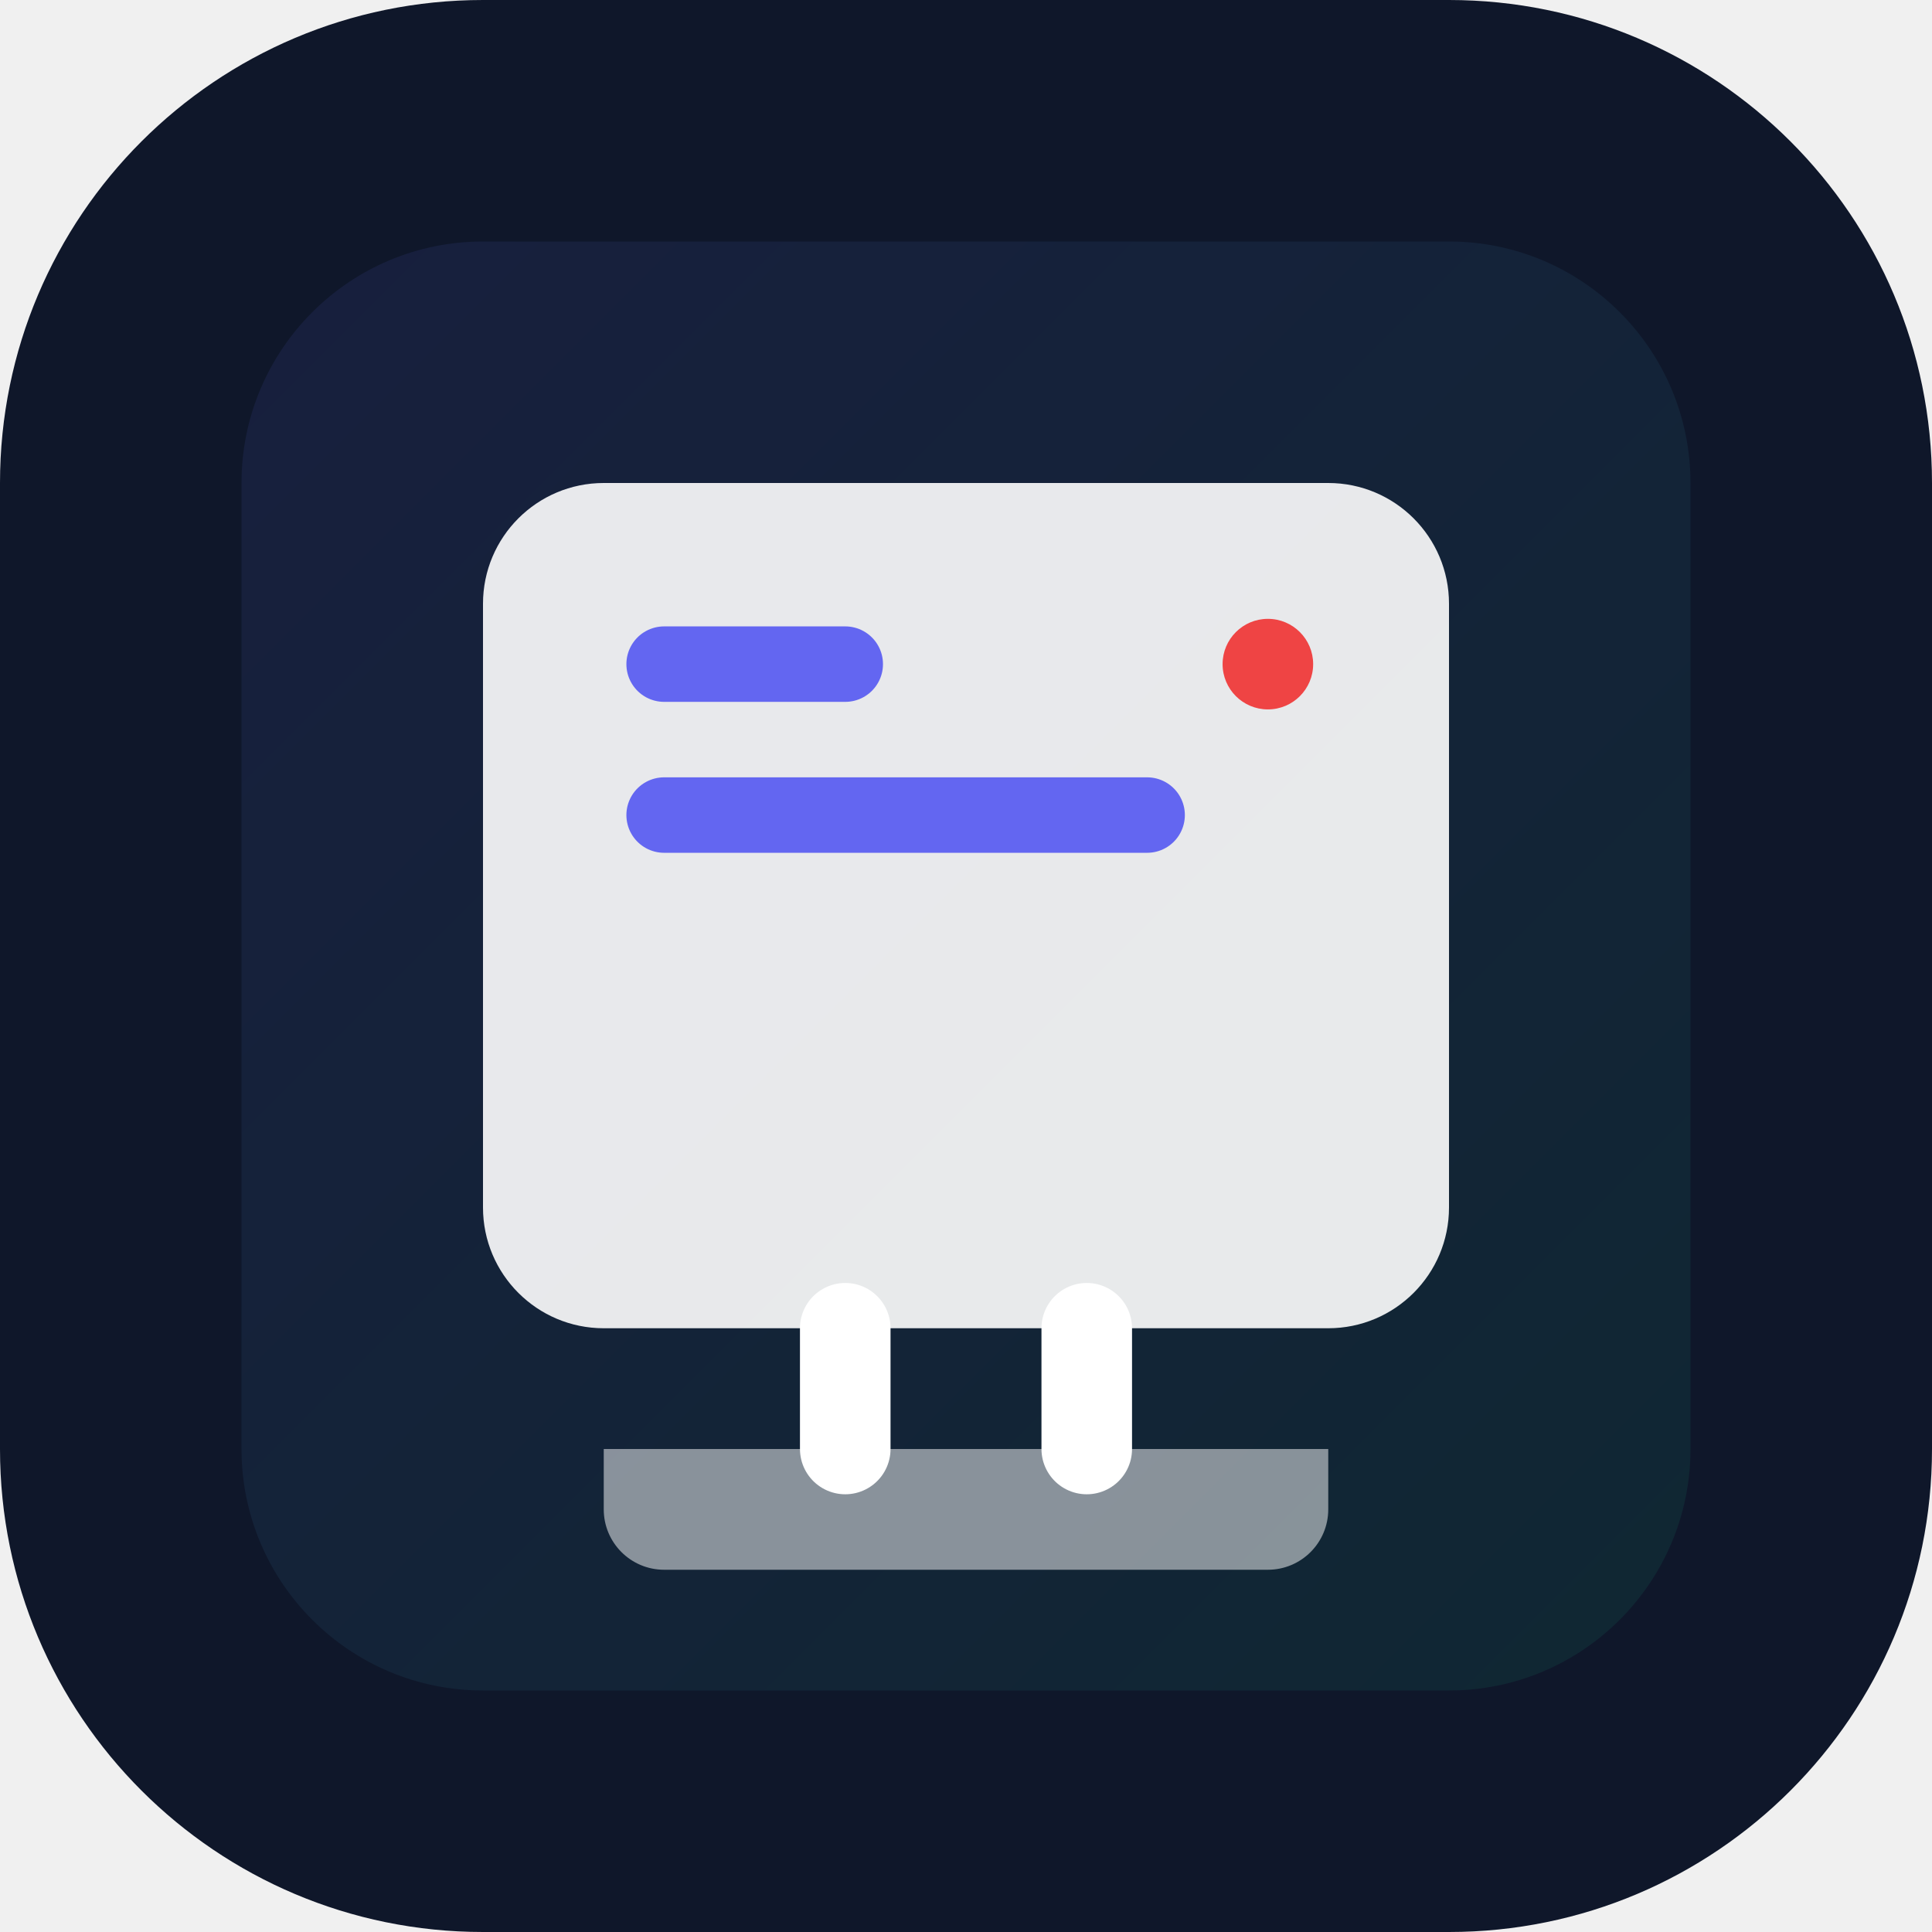
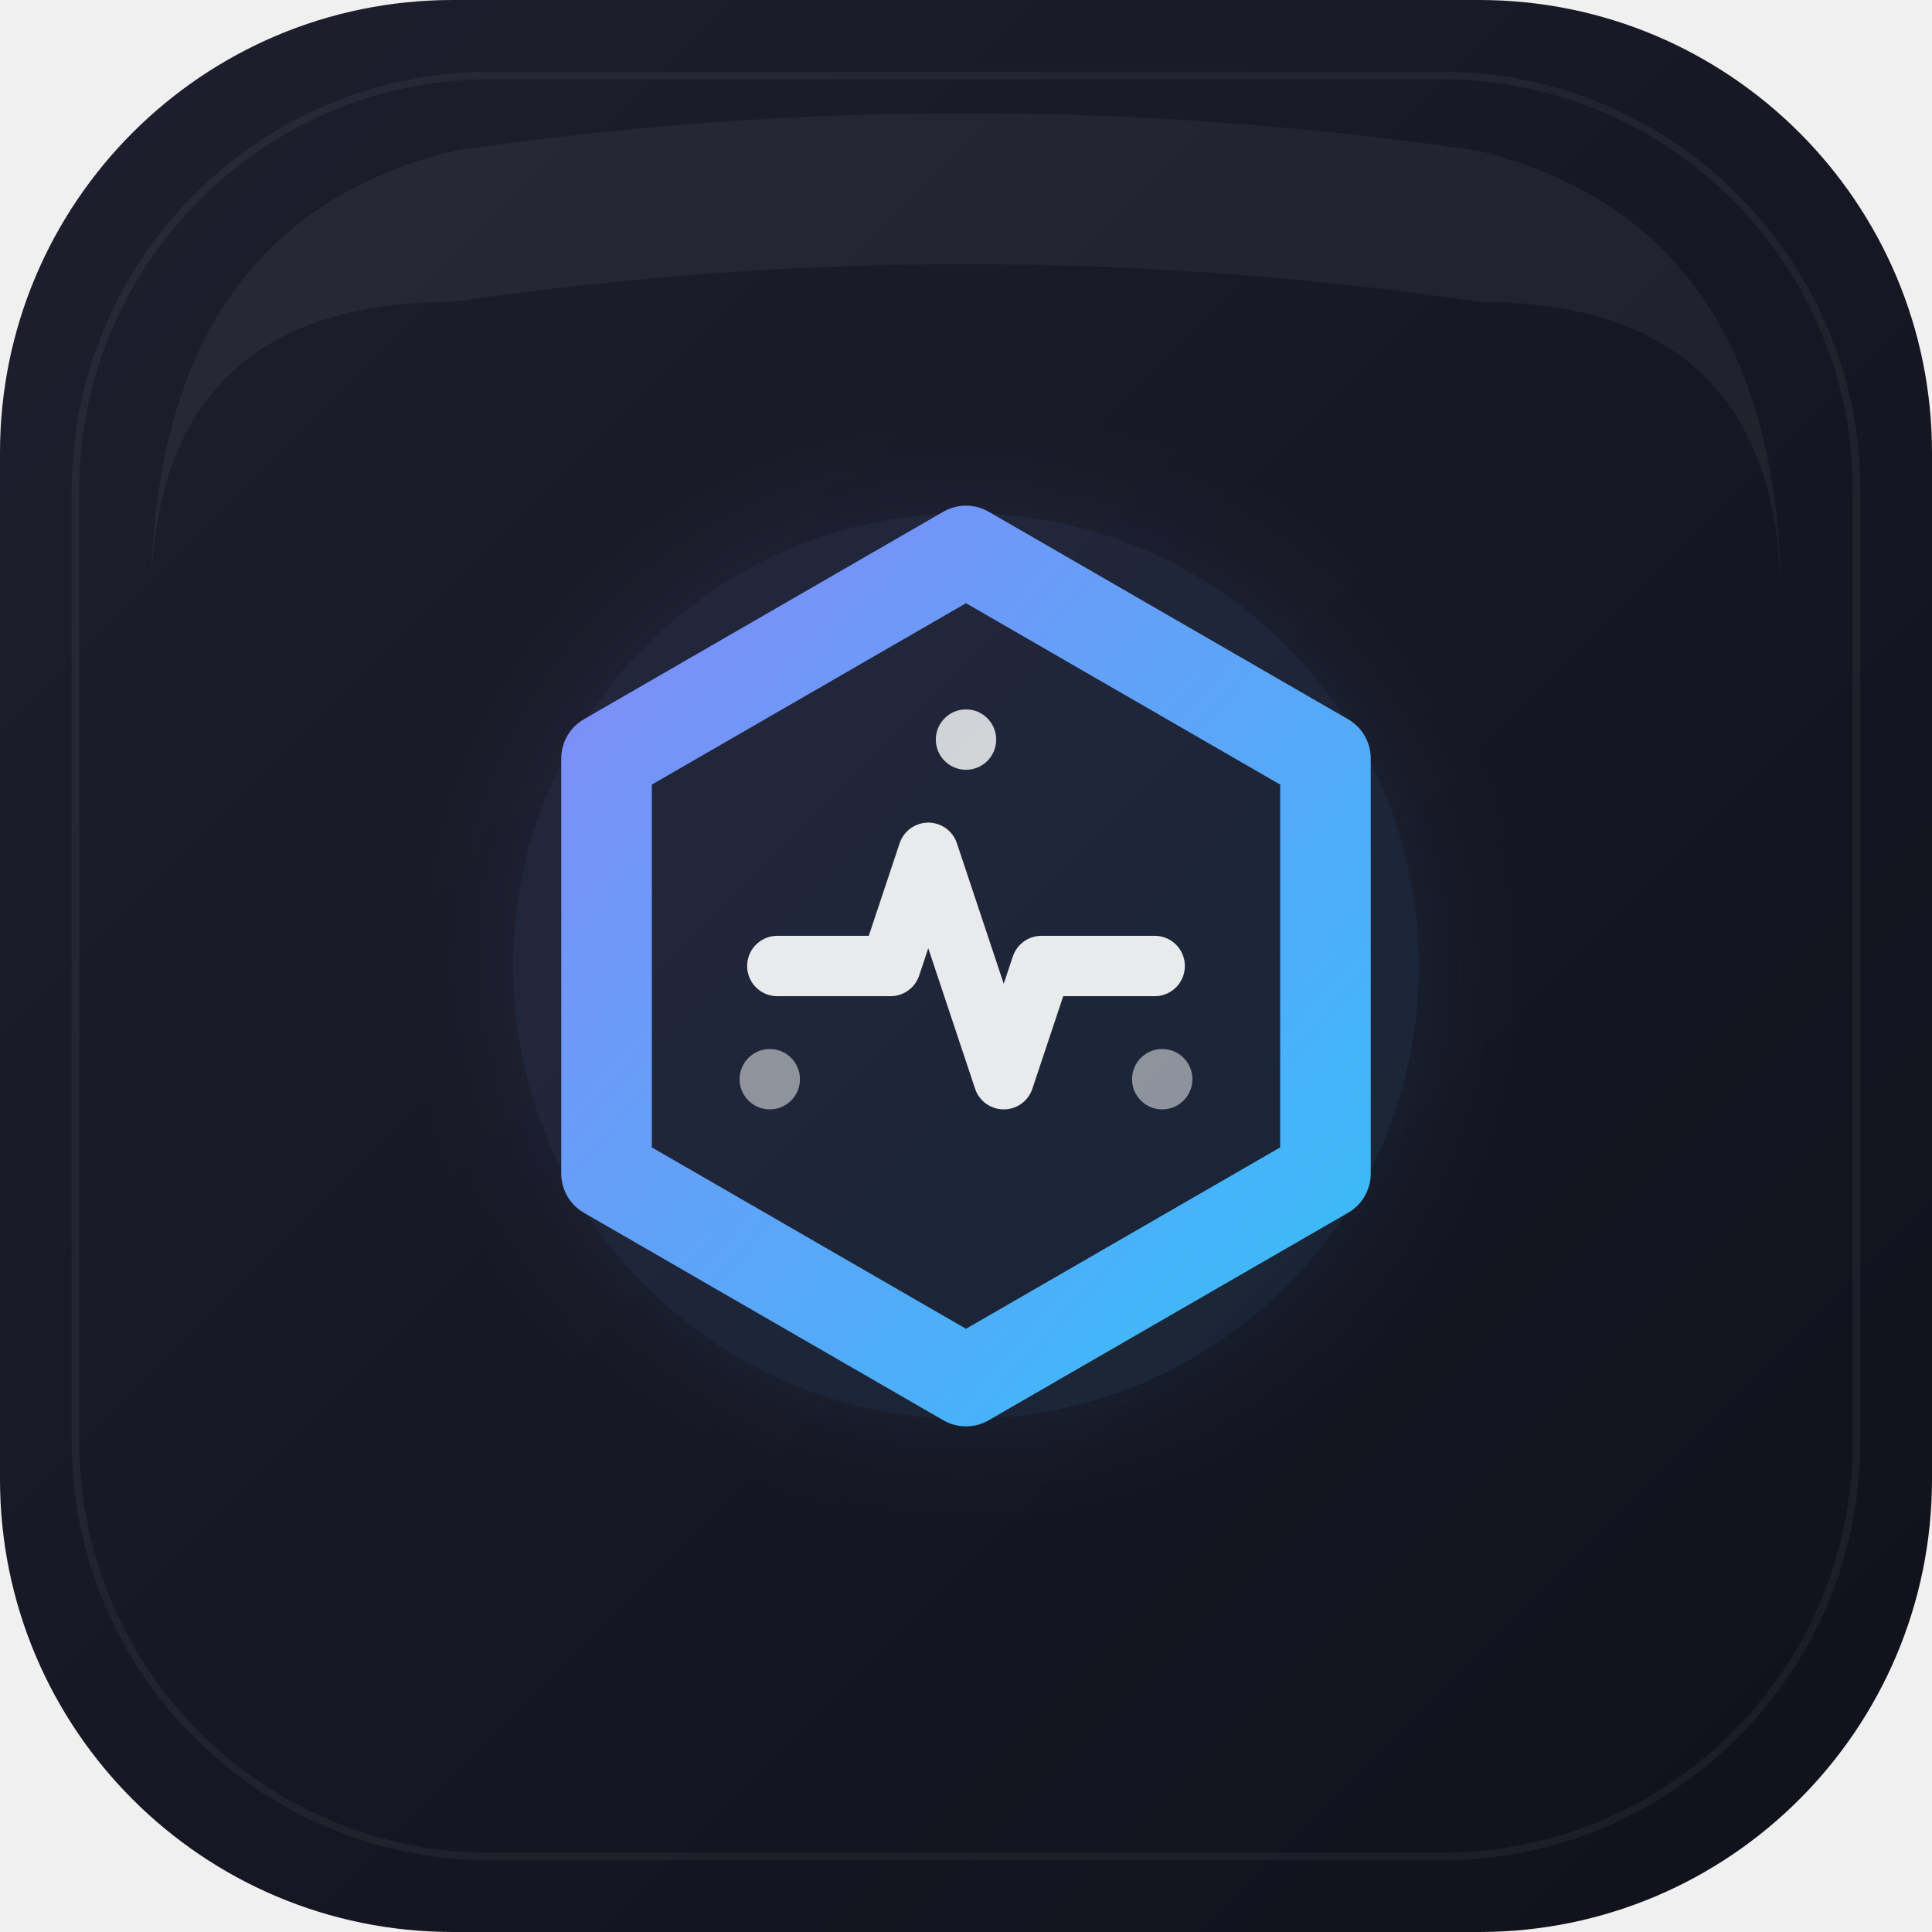
<svg xmlns="http://www.w3.org/2000/svg" width="512" height="512" viewBox="0 0 512 512">
  <defs>
-     <linearGradient id="grad1" x1="0%" y1="0%" x2="100%" y2="100%">
-       <stop offset="0%" style="stop-color:#6366f1;stop-opacity:1" />
-       <stop offset="100%" style="stop-color:#10b981;stop-opacity:1" />
+     <linearGradient id="bgGrad" x1="0%" y1="0%" x2="100%" y2="100%">
+       <stop offset="0%" style="stop-color:#1e1e2e;stop-opacity:1" />
+       <stop offset="100%" style="stop-color:#11111b;stop-opacity:1" />
    </linearGradient>
+     <linearGradient id="coreGrad" x1="0%" y1="0%" x2="100%" y2="100%">
+       <stop offset="0%" style="stop-color:#818cf8;stop-opacity:1" />
+       <stop offset="100%" style="stop-color:#38bdf8;stop-opacity:1" />
+     </linearGradient>
+     <filter id="glow" x="-20%" y="-20%" width="140%" height="140%">
+       <feGaussianBlur stdDeviation="15" result="blur" />
+       <feComposite in="SourceGraphic" in2="blur" operator="over" />
+     </filter>
  </defs>
-   <rect width="512" height="512" rx="128" fill="#0f172a" />
-   <rect x="64" y="64" width="384" height="384" rx="64" fill="url(#grad1)" opacity="0.1" />
-   <path d="M128 160C128 142.327 142.327 128 160 128H352C369.673 128 384 142.327 384 160V320C384 337.673 369.673 352 352 352H160C142.327 352 128 337.673 128 320V160Z" fill="white" fill-opacity="0.9" />
-   <path d="M160 384H352V400C352 408.837 344.837 416 336 416H176C167.163 416 160 408.837 160 400V384Z" fill="white" fill-opacity="0.5" />
-   <path d="M224 352V384M288 352V384" stroke="white" stroke-width="24" stroke-linecap="round" />
-   <path d="M176 176H224M176 216H304" stroke="#6366f1" stroke-width="20" stroke-linecap="round" />
-   <circle cx="336" cy="176" r="12" fill="#ef4444" />
+   <rect width="512" height="512" rx="120" fill="url(#bgGrad)" />
+   <rect x="20" y="20" width="472" height="472" rx="110" fill="none" stroke="white" stroke-opacity="0.05" stroke-width="2" />
+   <g transform="translate(256, 256)">
+     <circle r="120" fill="url(#coreGrad)" opacity="0.1" filter="url(#glow)" />
+     <path d="M0 -110 L95.26 -55 L95.26 55 L0 110 L-95.26 55 L-95.26 -55 Z" fill="none" stroke="url(#coreGrad)" stroke-width="24" stroke-linejoin="round" stroke-linecap="round" />
+     <path d="M-50 0 L-20 0 L-10 -30 L10 30 L20 0 L50 0" fill="none" stroke="white" stroke-width="16" stroke-linecap="round" stroke-linejoin="round" stroke-opacity="0.9" />
+     <circle cx="0" cy="-60" r="8" fill="white" fill-opacity="0.8" />
+     <circle cx="52" cy="30" r="8" fill="white" fill-opacity="0.5" />
+     <circle cx="-52" cy="30" r="8" fill="white" fill-opacity="0.5" />
+   </g>
+   <path d="M120 40 Q256 20 392 40 Q472 60 472 160 Q472 80 392 80 Q256 60 120 80 Q40 80 40 160 Q40 60 120 40" fill="white" fill-opacity="0.05" />
</svg>
